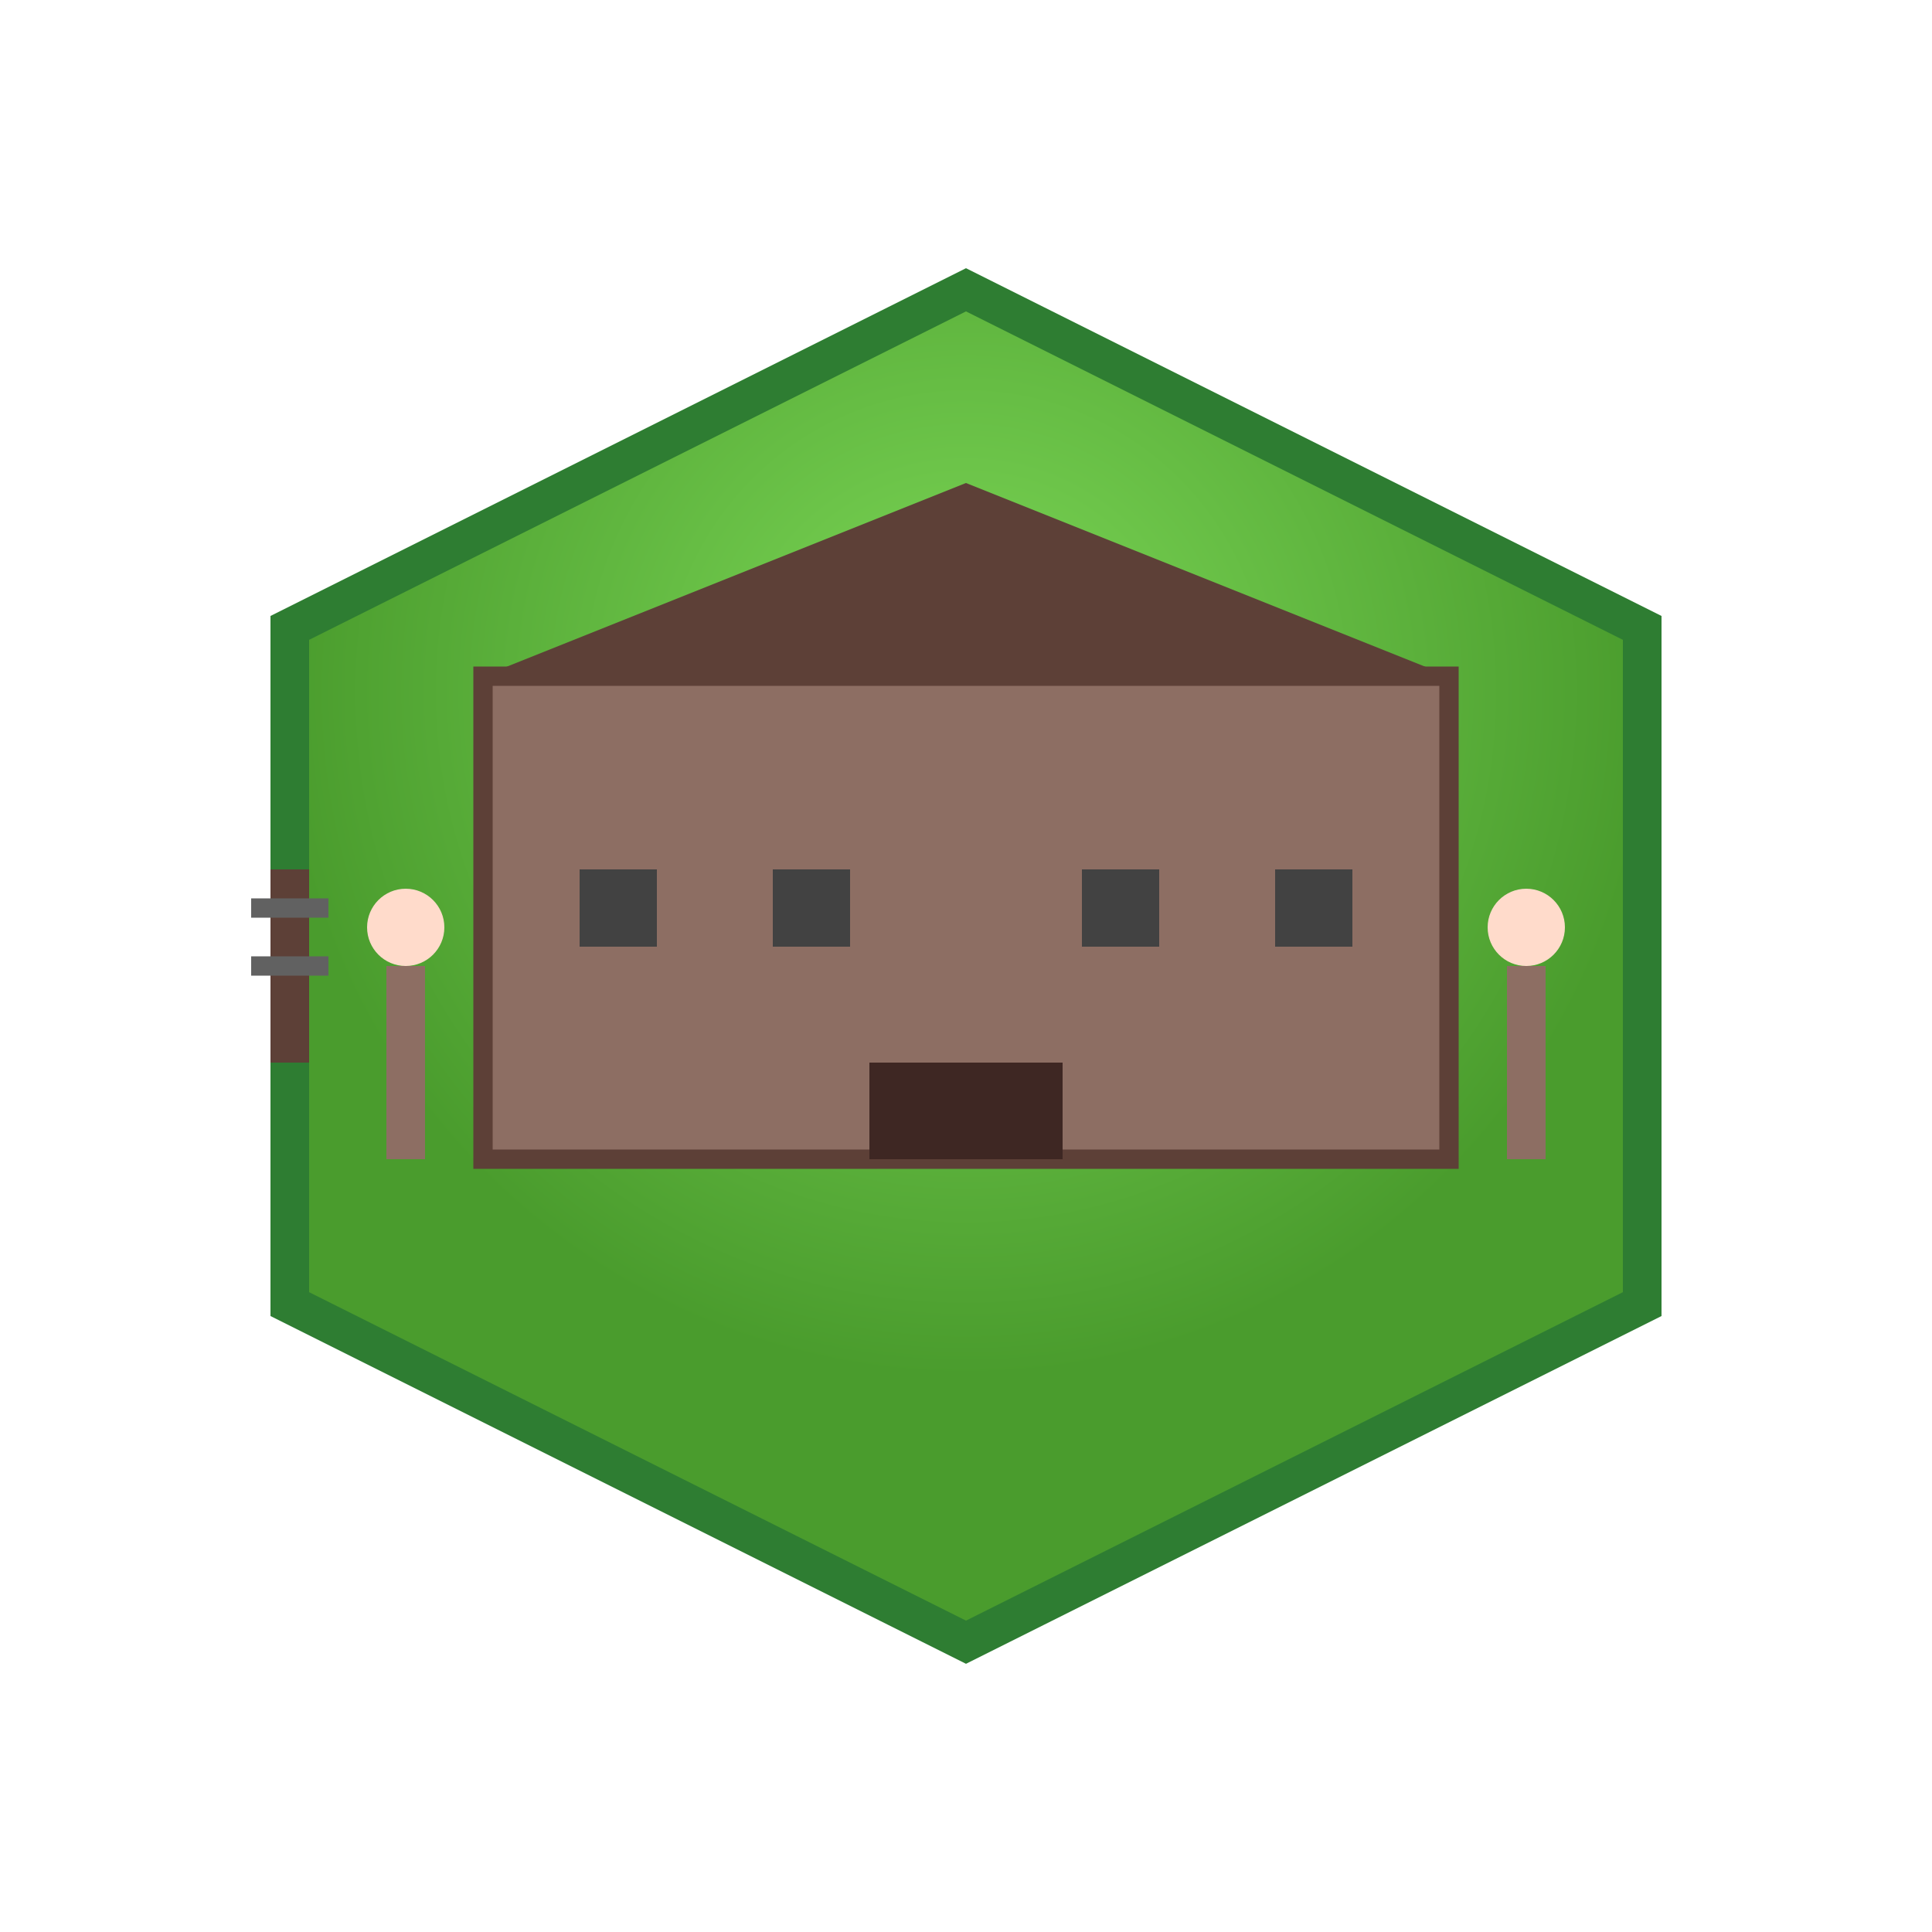
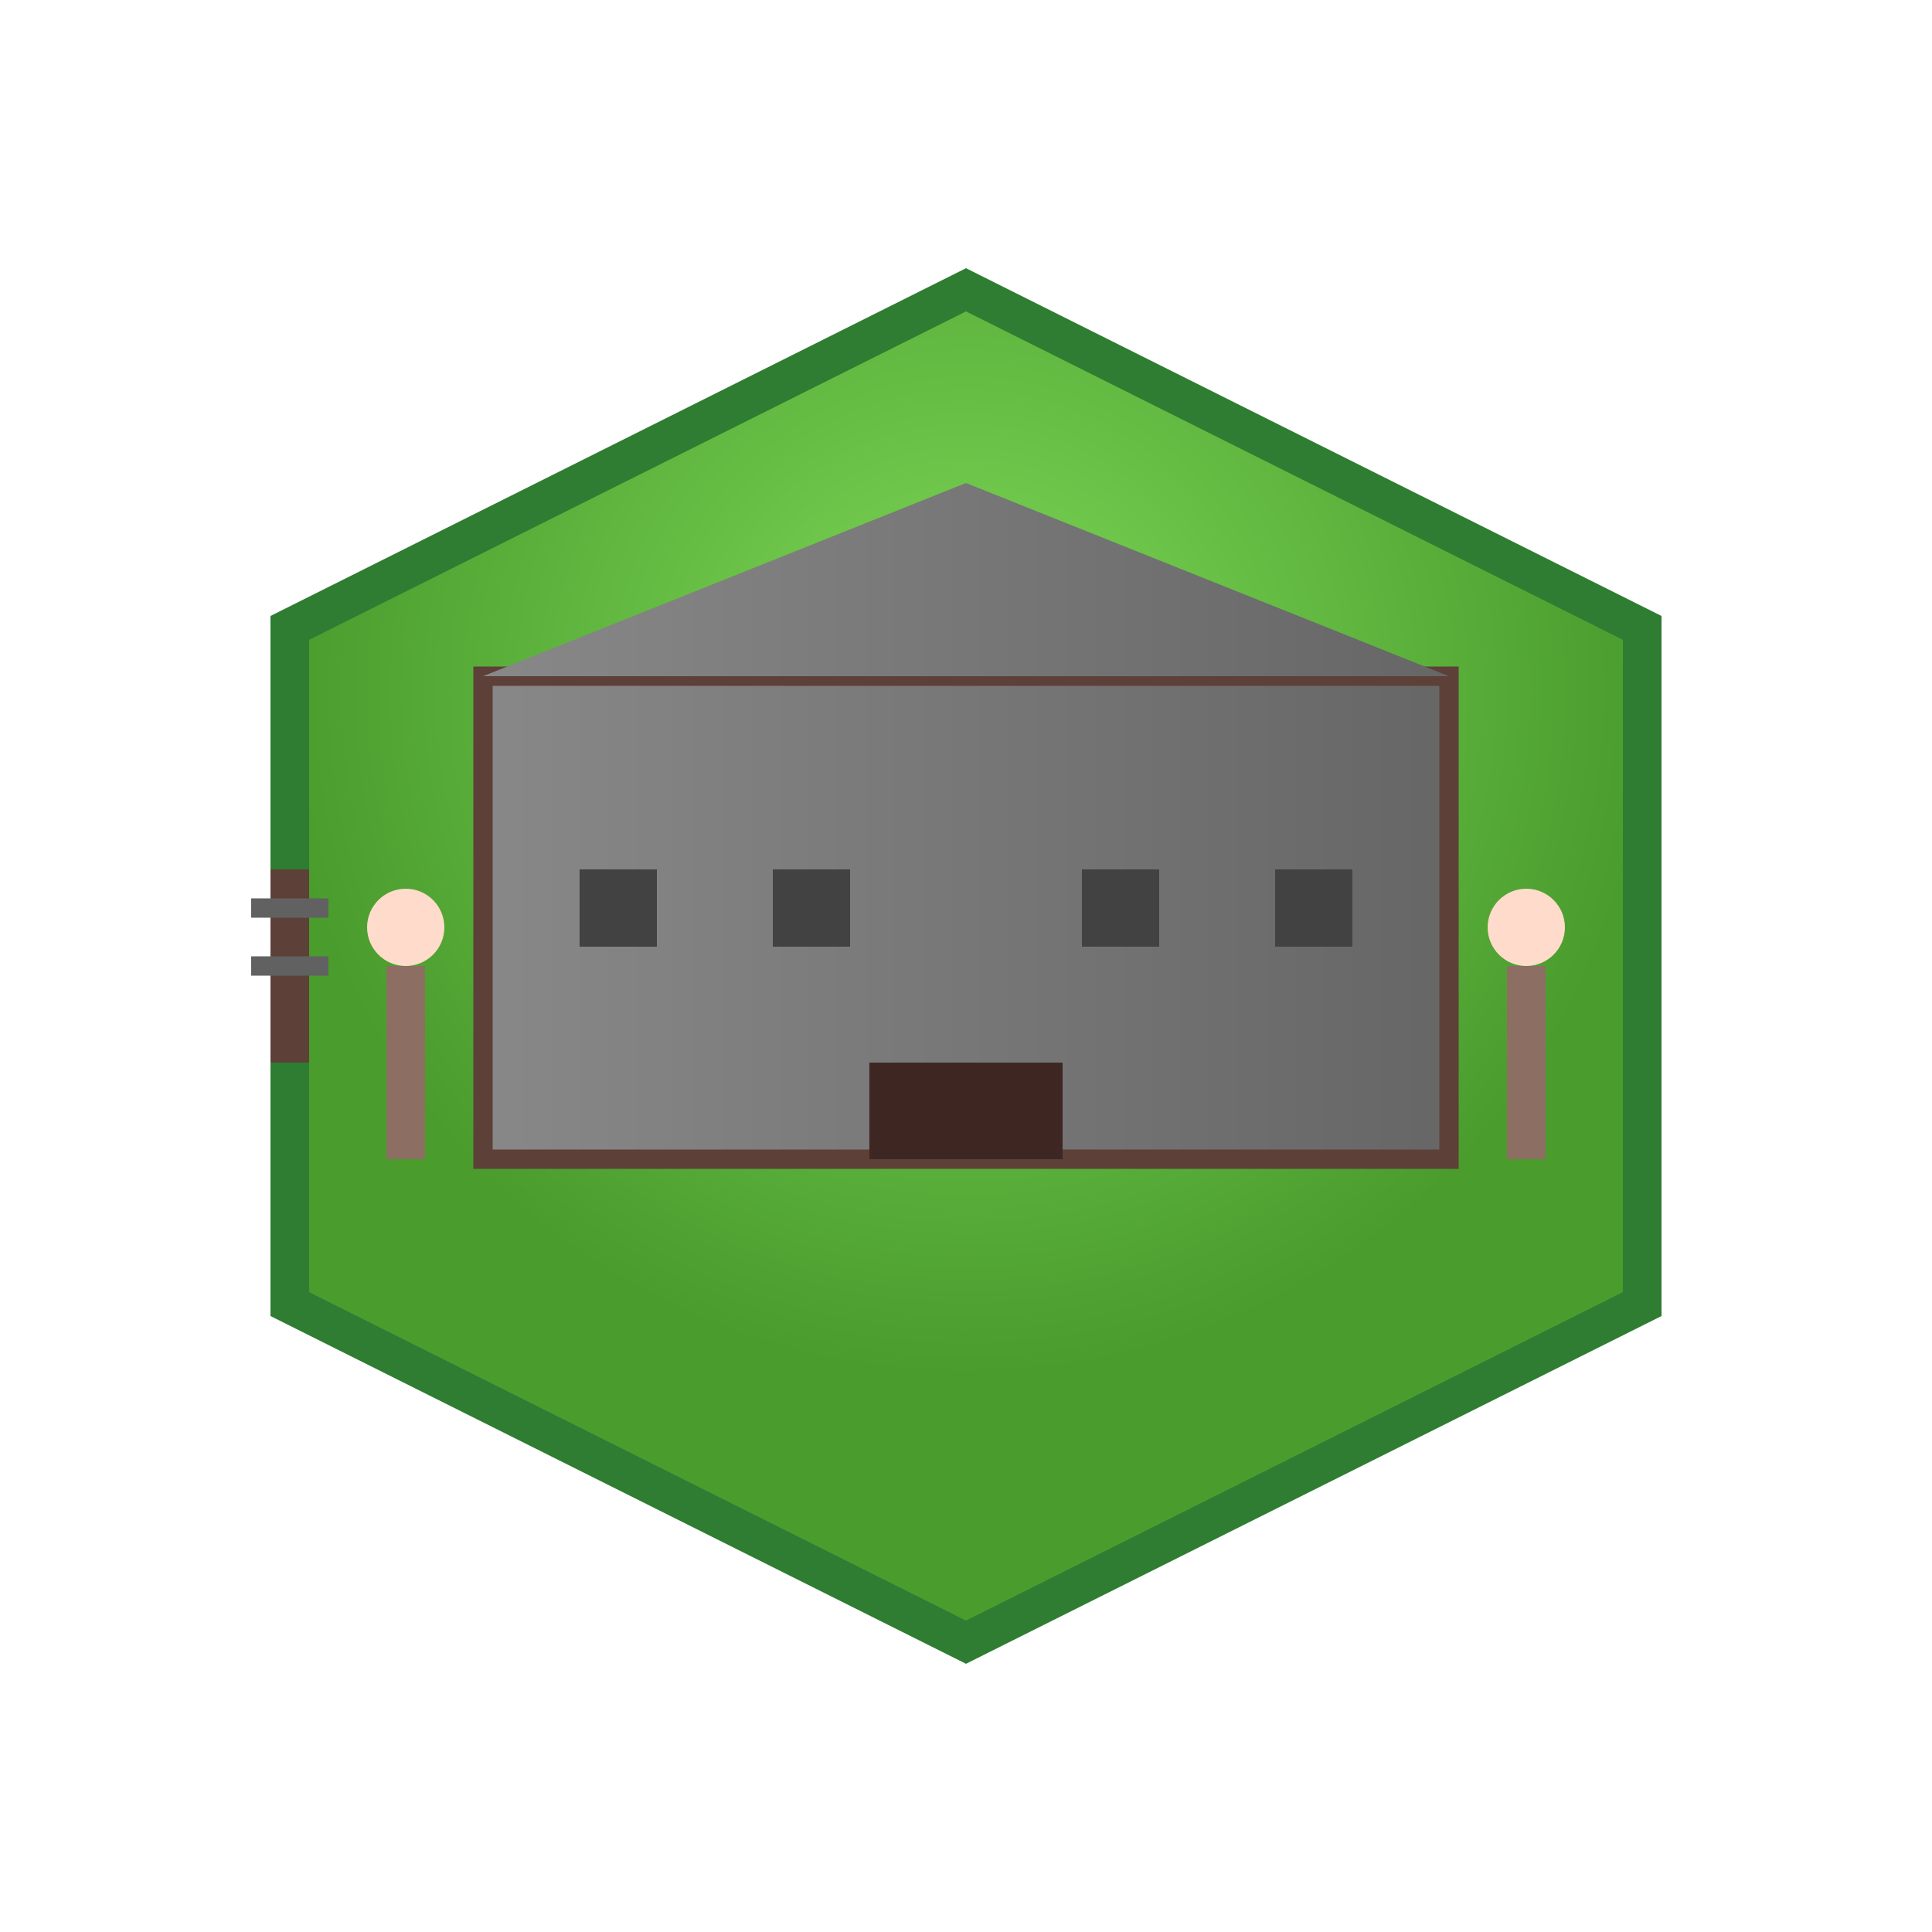
<svg xmlns="http://www.w3.org/2000/svg" viewBox="0 0 100 100">
  <defs>
+     <linearGradient id="playerColor">
+       <stop offset="0%" stop-color="#888888" />
+       <stop offset="100%" stop-color="#666666" />
+     </linearGradient>
    <radialGradient id="grassGrad" cx="50%" cy="30%">
      <stop offset="0%" stop-color="#7dd857" />
      <stop offset="100%" stop-color="#4a9c2d" />
    </radialGradient>
  </defs>
  <polygon points="50,15 85,32.5 85,67.5 50,85 15,67.5 15,32.5" fill="url(#grassGrad)" stroke="#2e7d32" stroke-width="2" />
-   <rect x="25" y="35" width="50" height="25" fill="#8d6e63" stroke="#5d4037" stroke-width="1" />
-   <polygon points="25,35 50,25 75,35" fill="#5d4037" />
+   <rect x="25" y="35" width="50" height="25" fill="url(#playerColor)" stroke="#5d4037" stroke-width="1" />
+   <polygon points="25,35 50,25 75,35" fill="url(#playerColor)" />
  <rect x="45" y="55" width="10" height="5" fill="#3e2723" />
  <rect x="30" y="45" width="4" height="4" fill="#424242" />
  <rect x="40" y="45" width="4" height="4" fill="#424242" />
  <rect x="56" y="45" width="4" height="4" fill="#424242" />
  <rect x="66" y="45" width="4" height="4" fill="#424242" />
  <rect x="20" y="50" width="2" height="10" fill="#8d6e63" />
  <circle cx="21" cy="48" r="2" fill="#ffdbcb" />
  <rect x="78" y="50" width="2" height="10" fill="#8d6e63" />
  <circle cx="79" cy="48" r="2" fill="#ffdbcb" />
  <line x1="15" y1="45" x2="15" y2="55" stroke="#5d4037" stroke-width="2" />
  <line x1="13" y1="47" x2="17" y2="47" stroke="#616161" stroke-width="1" />
  <line x1="13" y1="50" x2="17" y2="50" stroke="#616161" stroke-width="1" />
</svg>
